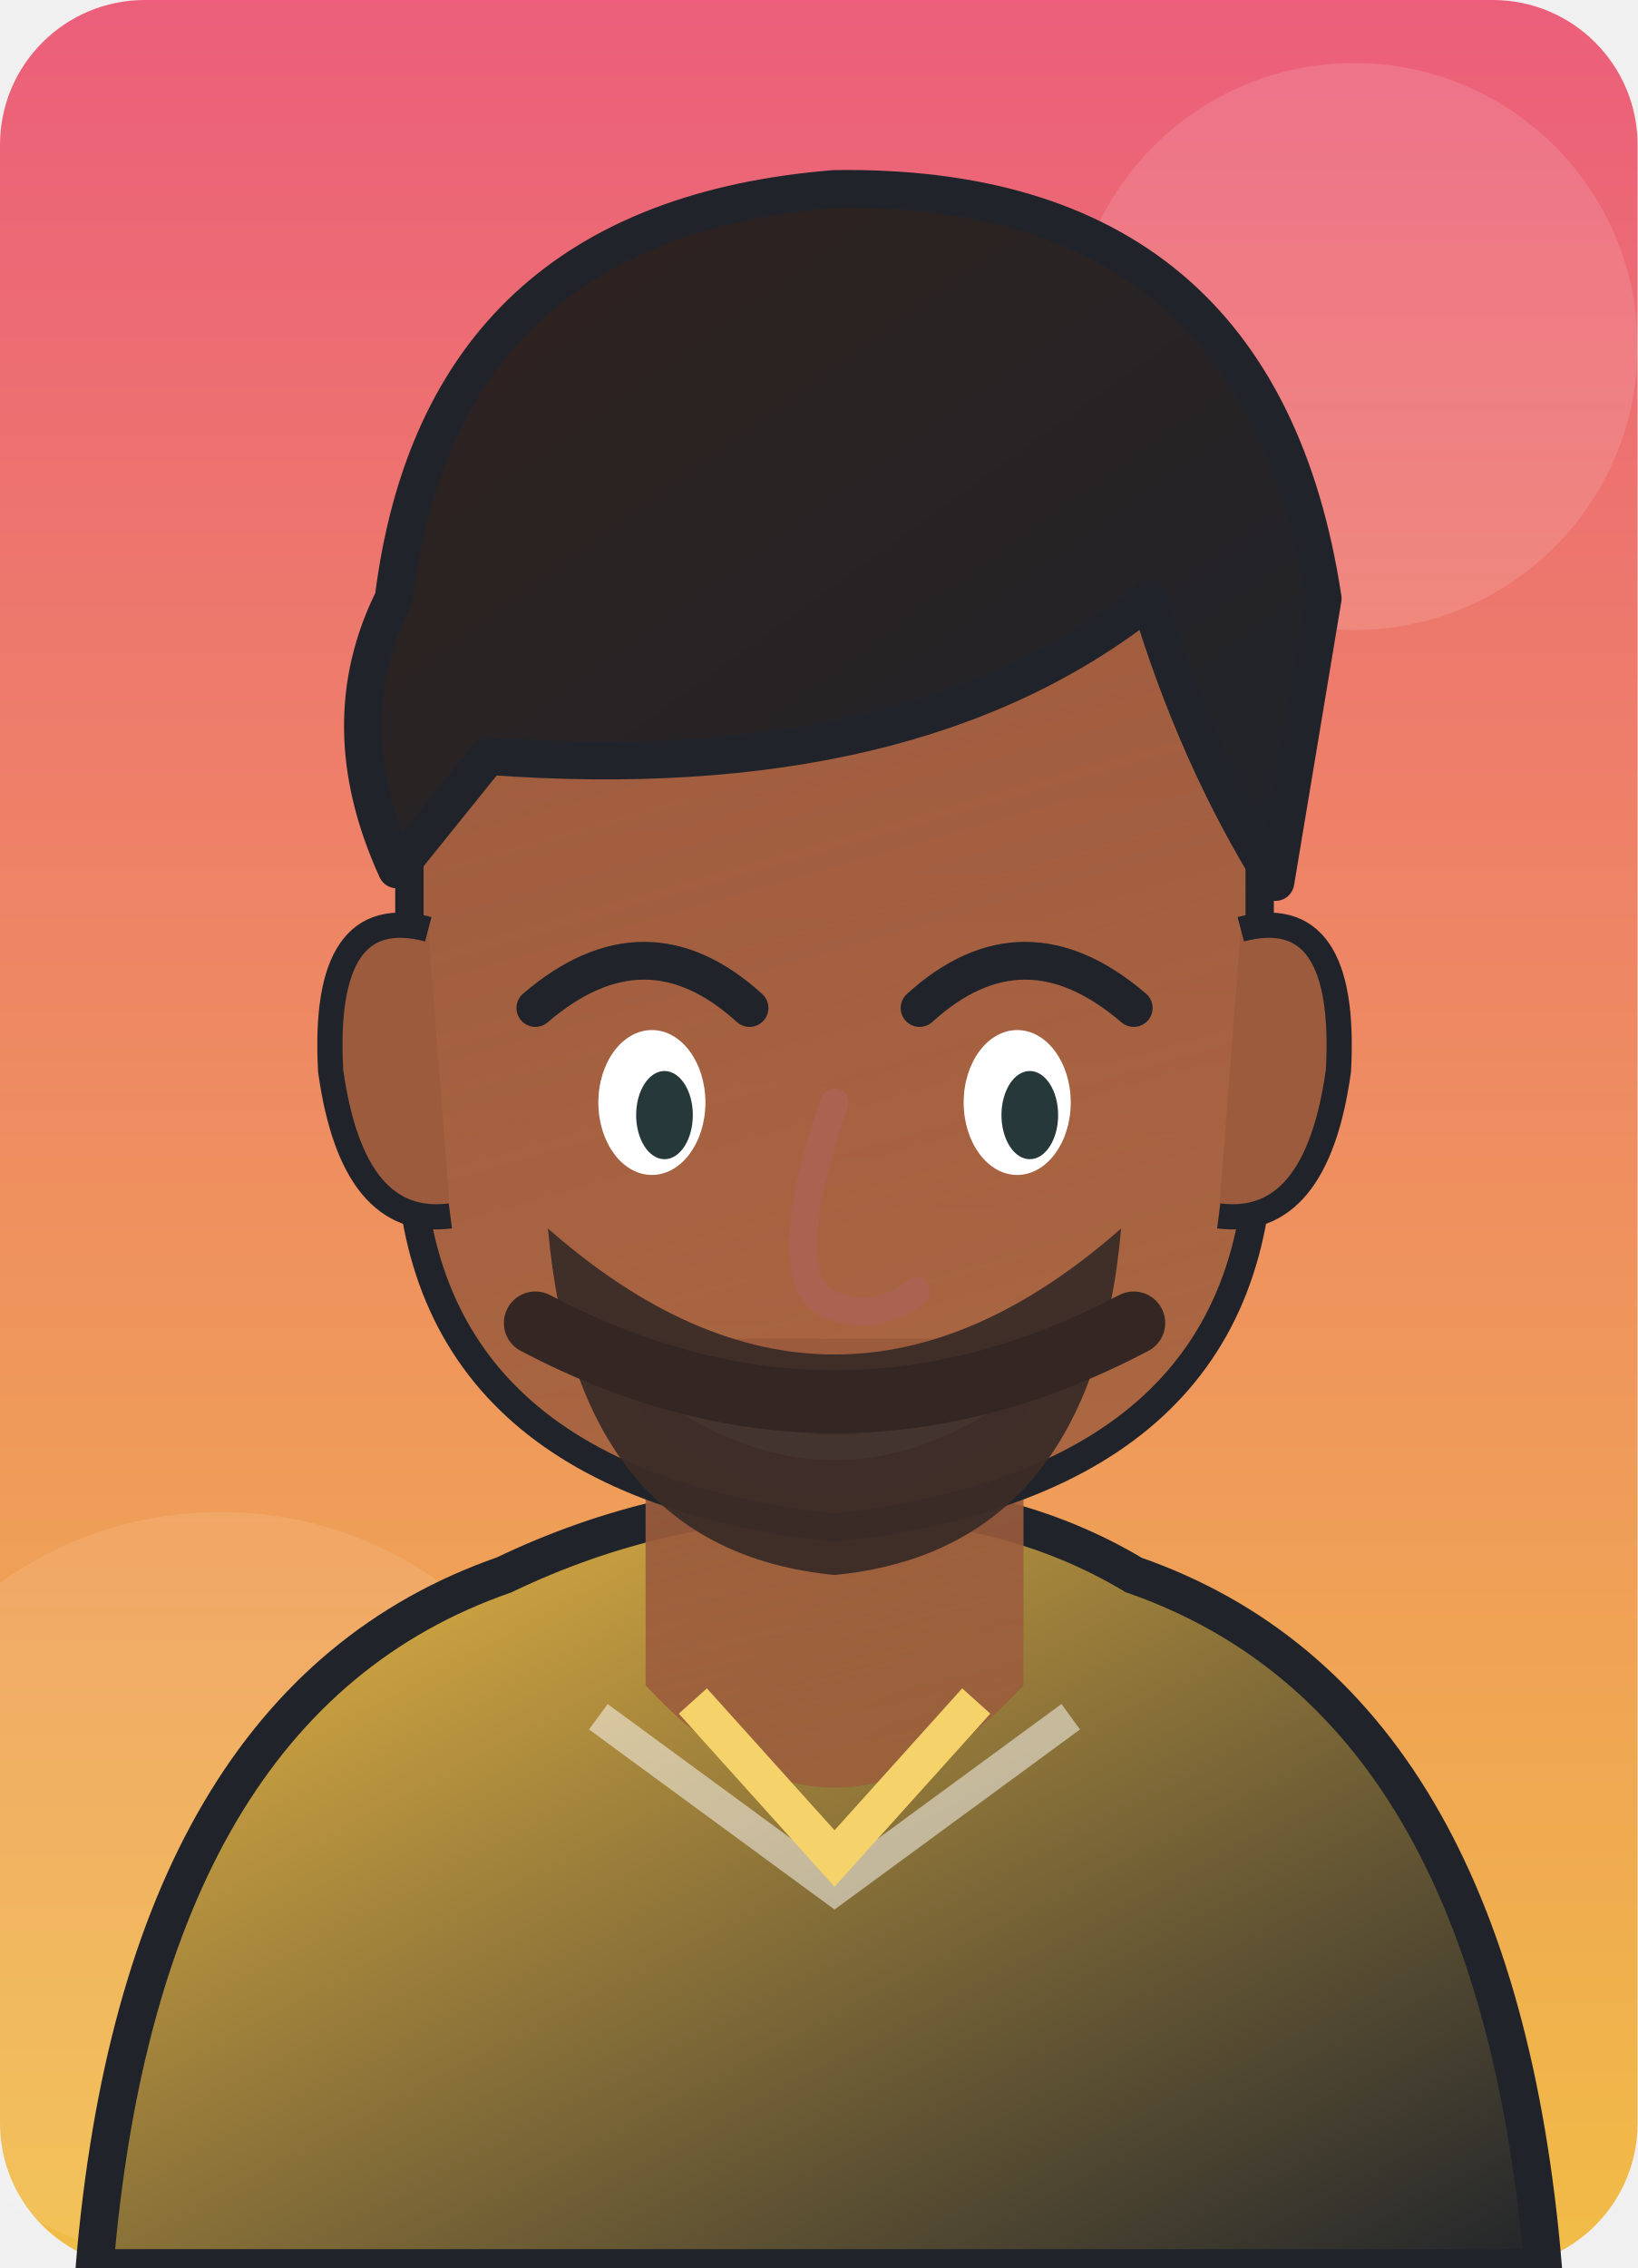
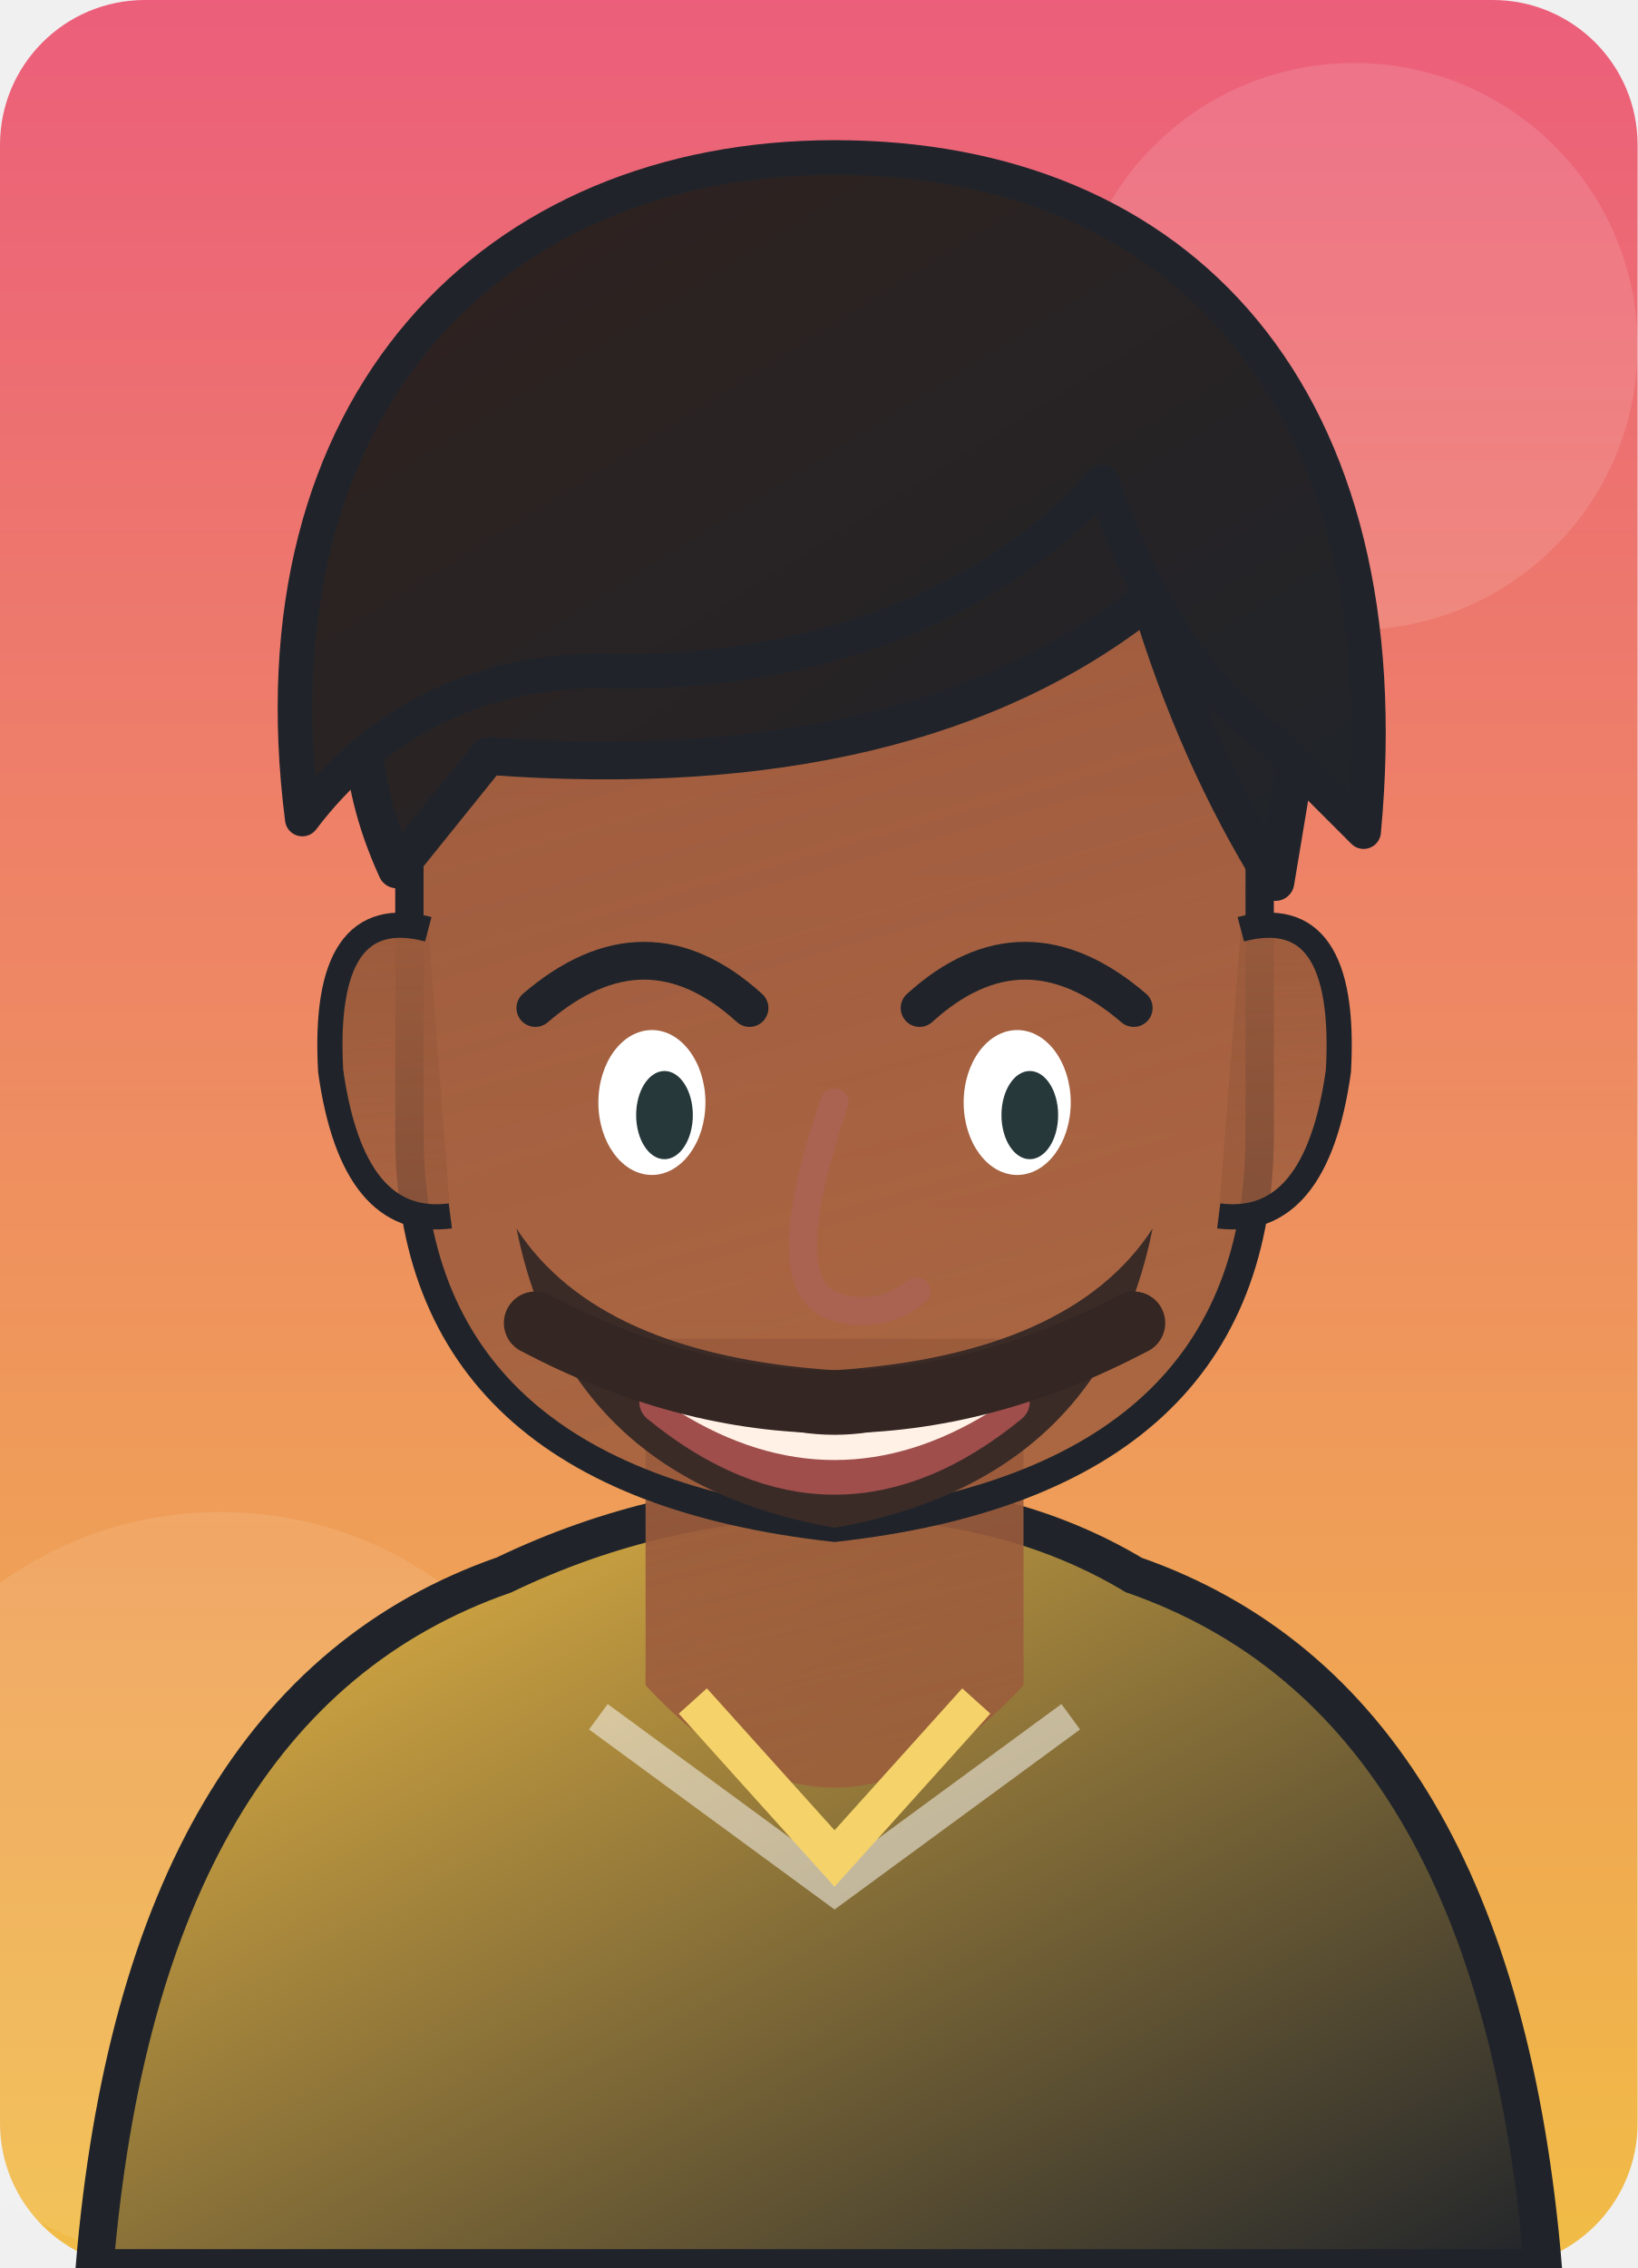
<svg xmlns="http://www.w3.org/2000/svg" viewBox="0 0 520 720" role="img" aria-labelledby="title desc">
  <defs>
    <linearGradient id="bg" x2="0" y2="1">
      <stop stop-color="#ec5e7b" />
      <stop offset="1" stop-color="#f1bd46" />
    </linearGradient>
    <linearGradient id="skin" x2=".2" y2="1">
      <stop stop-color="#9b5b3c" />
      <stop offset="1" stop-color="#9b5b3c" stop-opacity=".82" />
    </linearGradient>
    <linearGradient id="shirt" x2="1" y2="1">
      <stop stop-color="#f1bd46" />
      <stop offset="1" stop-color="#20242a" />
    </linearGradient>
    <linearGradient id="hair" x2="1" y2="1">
      <stop stop-color="#30221e" />
      <stop offset="1" stop-color="#20242a" />
    </linearGradient>
  </defs>
  <rect width="520" height="720" rx="46" fill="url(#bg)" />
  <circle cx="430" cy="110" r="90" fill="#fff" opacity=".12" />
  <circle cx="70" cy="600" r="120" fill="#fff" opacity=".1" />
  <path d="M30 720 Q45 540 160 500 Q210 476 265 476 Q320 476 360 500 Q475 540 490 720Z" fill="url(#shirt)" stroke="#20242a" stroke-width="12" />
  <path d="M205 425h120v110q-60 65-120 0Z" fill="url(#skin)" />
  <path d="M130 250 Q130 105 265 100 Q400 105 400 250 V360 Q400 470 265 485 Q130 470 130 360Z" fill="url(#skin)" stroke="#20242a" stroke-width="9" />
  <path d="M126 276 Q105 230 125 190 Q140 70 265 60 Q400 58 420 190 L405 280 Q380 240 365 190 Q290 250 155 240Z" fill="url(#hair)" stroke="#20242a" stroke-width="12" stroke-linejoin="round" />
- M96 260 C79 128 157 50 265 50 C375 50 446 126 433 264 L405 236 C377 216 361 184 350 153 C312 196 250 215 190 213 C150 213 118 231 96 260 Z
- <path d="M136 295 Q102 286 105 340 Q112 390 143 386" fill="#9b5b3c" stroke="#20242a" stroke-width="8" />
-   <path d="M394 295 Q428 286 425 340 Q418 390 387 386" fill="#9b5b3c" stroke="#20242a" stroke-width="8" />
+   <path d="M96 260 C79 128 157 50 265 50 C375 50 446 126 433 264 L405 236 C377 216 361 184 350 153 C312 196 250 215 190 213 C150 213 118 231 96 260 Z" fill="url(#hair)" stroke="#20242a" stroke-width="11" stroke-linejoin="round" />
+   <path d="M136 295 Q102 286 105 340 Q112 390 143 386 M394 295 Q428 286 425 340 Q418 390 387 386" fill="url(#skin)" stroke="#20242a" stroke-width="8" />
  <path d="M170 320 Q205 290 238 320 M292 320 Q325 290 360 320" fill="none" stroke="#20242a" stroke-width="12" stroke-linecap="round" />
  <ellipse cx="207" cy="350" rx="17" ry="23" fill="#fff" />
  <ellipse cx="323" cy="350" rx="17" ry="23" fill="#fff" />
  <ellipse cx="211" cy="354" rx="9" ry="14" fill="#27383b" />
  <ellipse cx="327" cy="354" rx="9" ry="14" fill="#27383b" />
  <path d="M265 350 Q246 405 263 414 Q278 420 291 410" fill="none" stroke="#a96350" stroke-width="9" stroke-linecap="round" />
+   <path d="M164 390 Q180 470 265 485 Q350 470 366 390 Q340 430 265 435 Q190 430 164 390Z" fill="#3b2b27" />
  <path d="M210 445 Q265 490 320 445" fill="none" stroke="#9f4e4c" stroke-width="14" stroke-linecap="round" />
  <path d="M218 445 Q265 474 312 445" fill="none" stroke="#fff1e6" stroke-width="8" stroke-linecap="round" />
-   <path d="M174 390 Q265 470 356 390 Q347 492 265 500 Q183 492 174 390Z" fill="#3b2b27" opacity=".95" />
  <path d="M170 420 Q265 470 360 420" fill="none" stroke="#342622" stroke-width="20" stroke-linecap="round" />
  <path d="M190 545 L265 600 L340 545" fill="none" stroke="#fff" stroke-width="10" opacity=".5" />
  <path d="M220 540 L265 590 L310 540" fill="none" stroke="#f5d36a" stroke-width="12" />
</svg>
